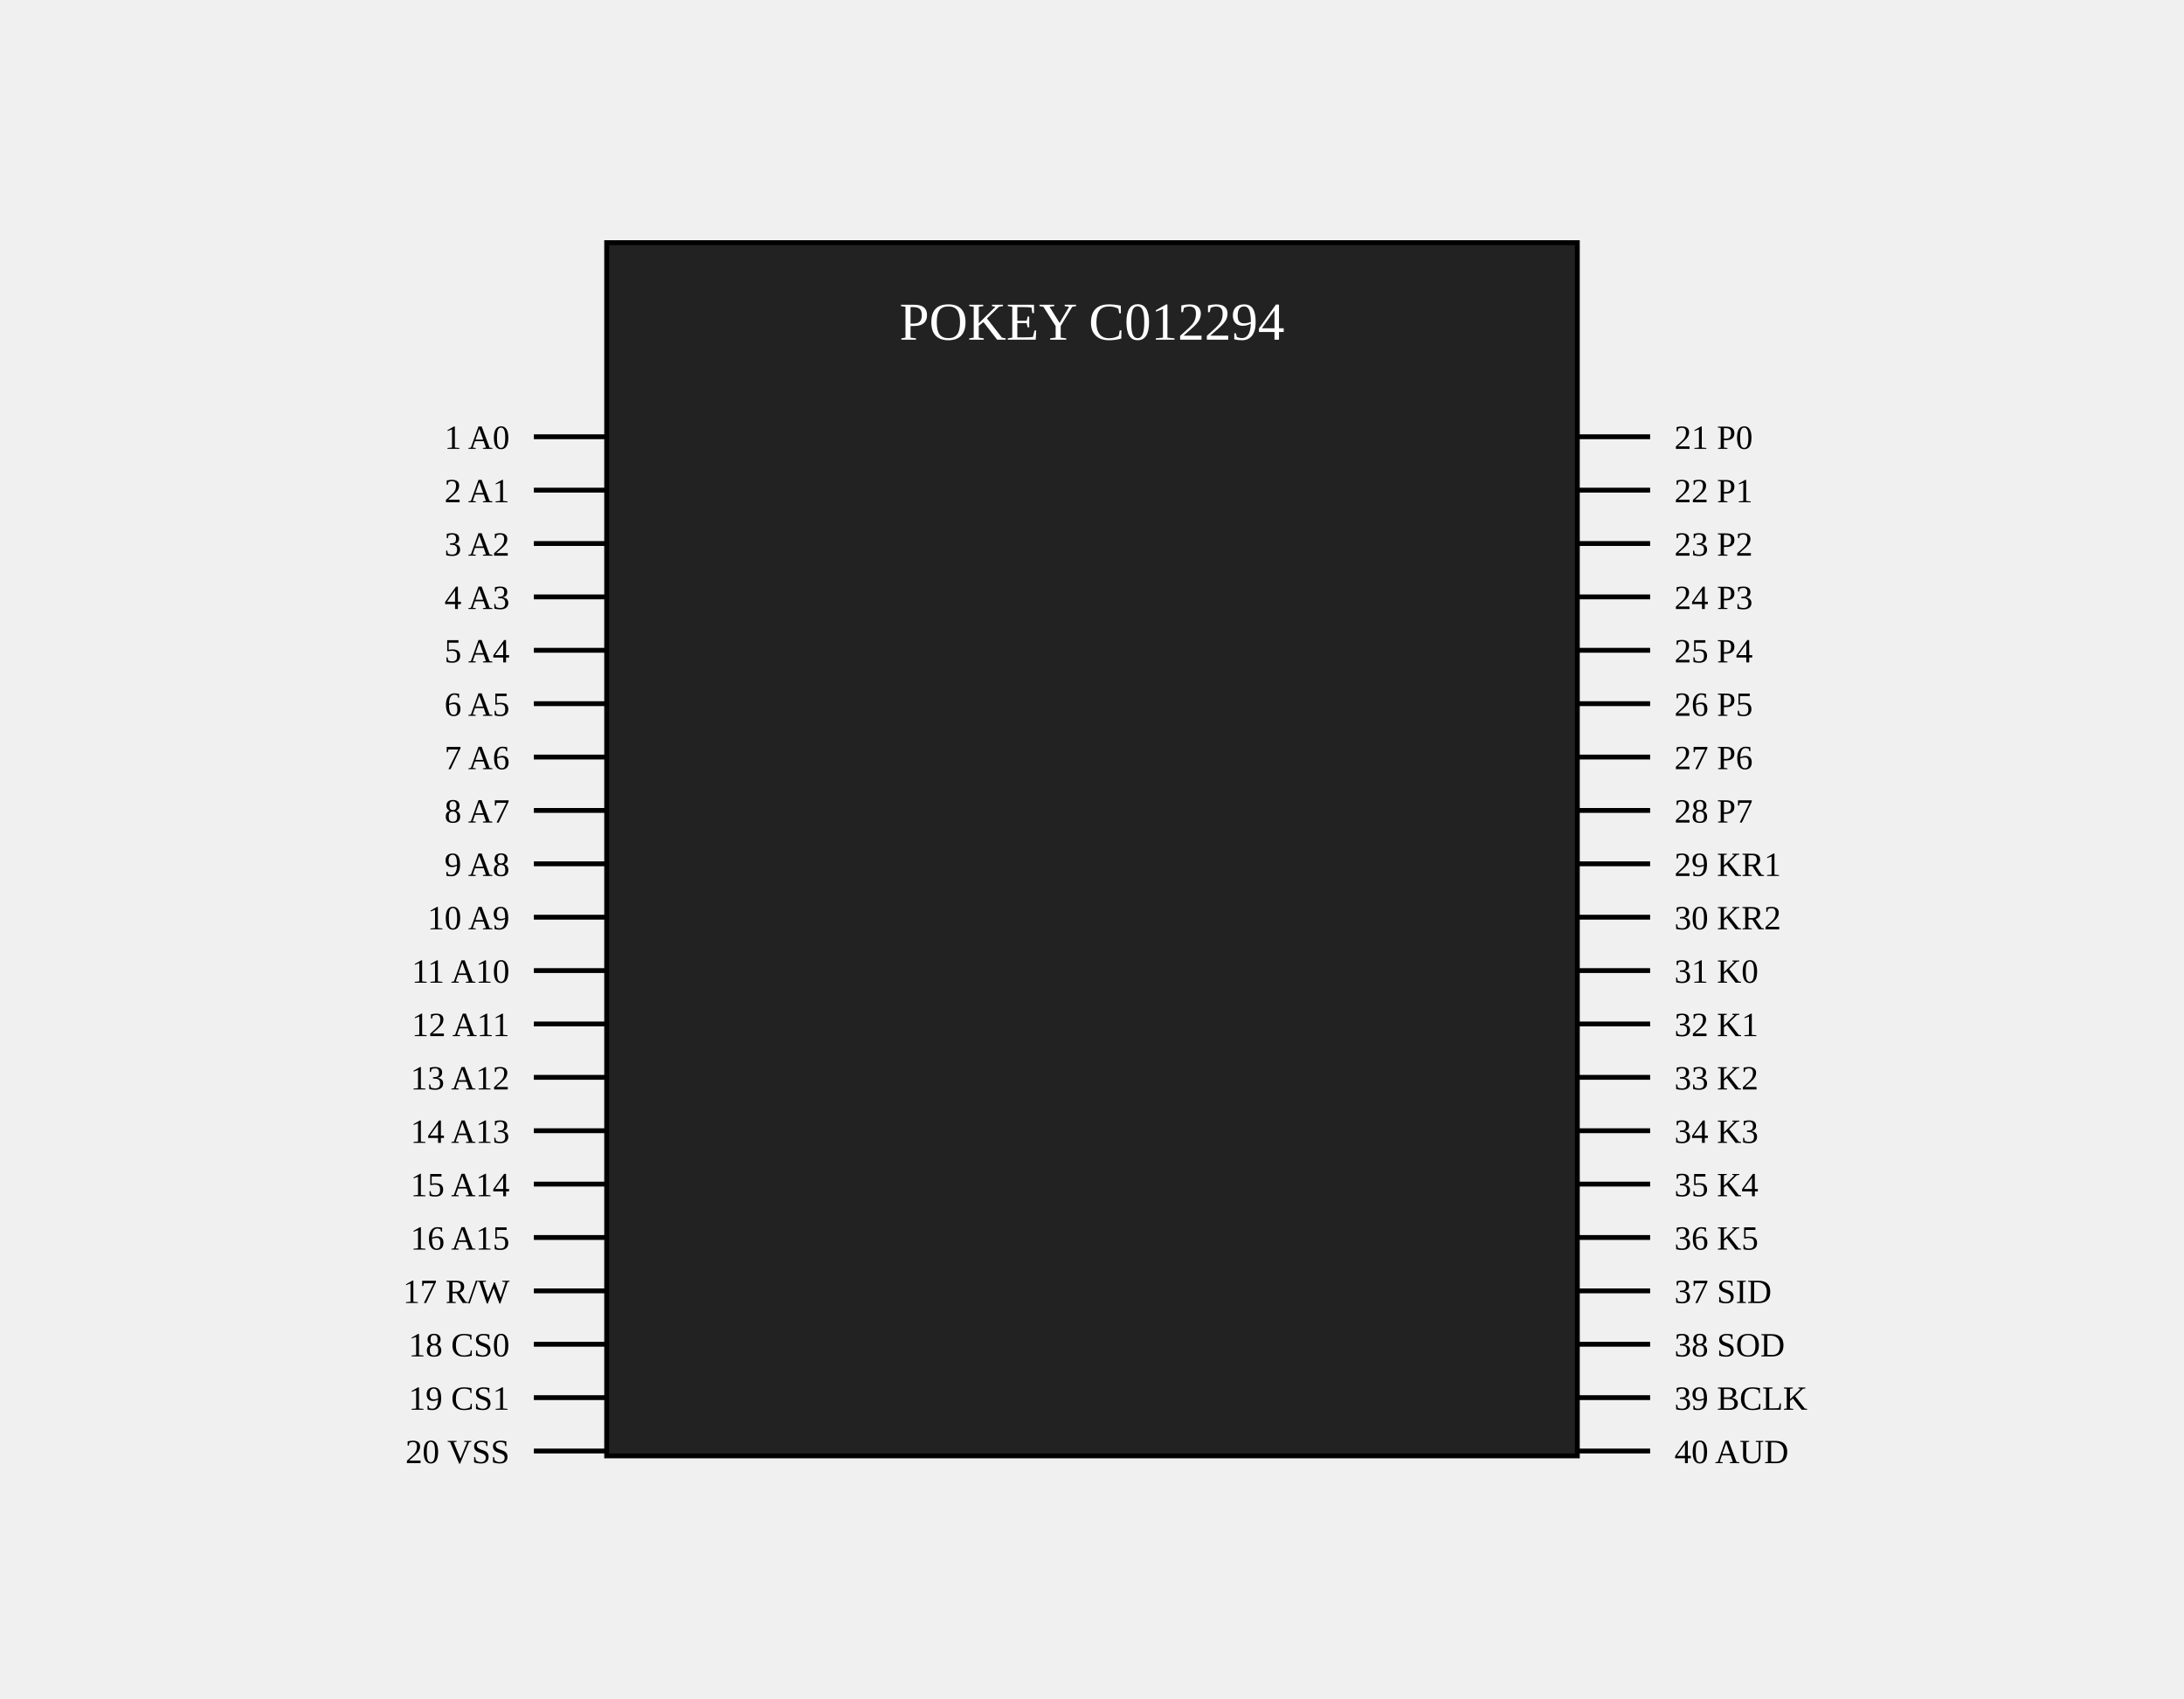
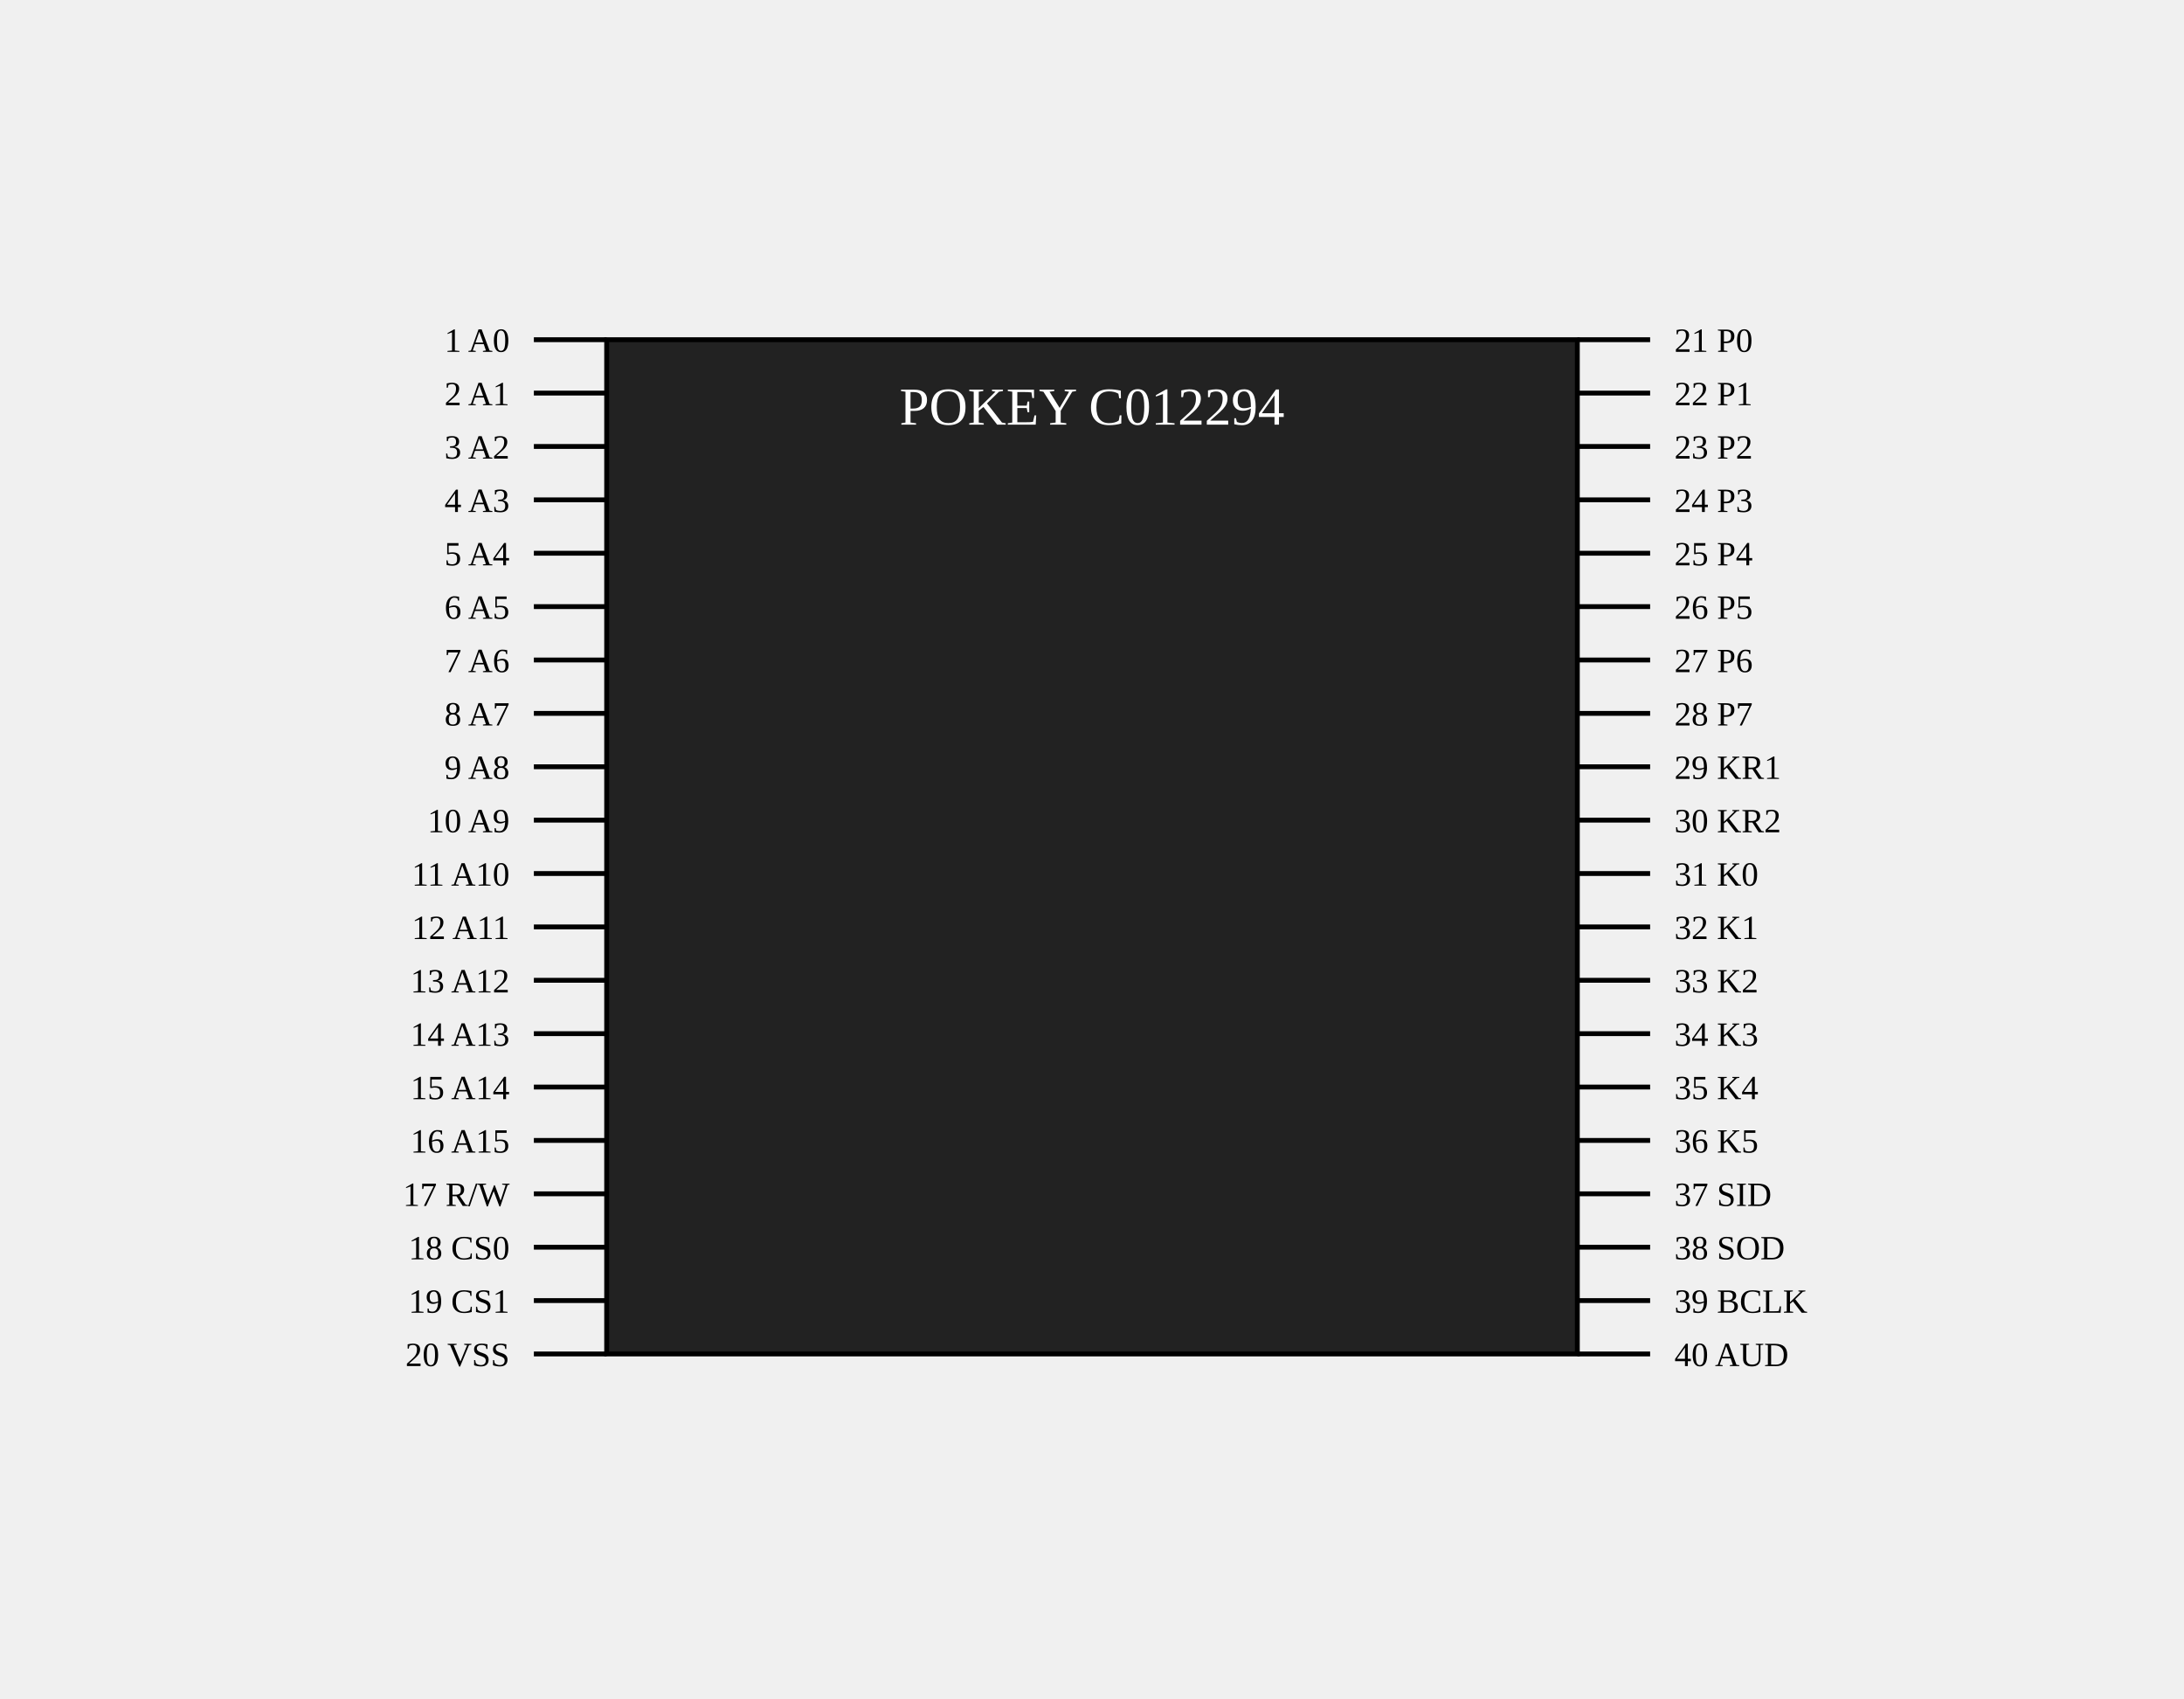
<svg xmlns="http://www.w3.org/2000/svg" width="900" height="700">
-   <rect x="250" y="100" width="400" height="500" fill="#222" stroke="#000" stroke-width="2" />
-   <text x="450" y="140" fill="#fff" font-size="22" text-anchor="middle">POKEY C012294</text>
-   <line x1="250" y1="180" x2="220" y2="180" stroke="#000" stroke-width="2" />
-   <text x="210" y="185" font-size="14" text-anchor="end">1 A0</text>
-   <line x1="250" y1="202" x2="220" y2="202" stroke="#000" stroke-width="2" />
-   <text x="210" y="207" font-size="14" text-anchor="end">2 A1</text>
-   <line x1="250" y1="224" x2="220" y2="224" stroke="#000" stroke-width="2" />
-   <text x="210" y="229" font-size="14" text-anchor="end">3 A2</text>
-   <line x1="250" y1="246" x2="220" y2="246" stroke="#000" stroke-width="2" />
-   <text x="210" y="251" font-size="14" text-anchor="end">4 A3</text>
-   <line x1="250" y1="268" x2="220" y2="268" stroke="#000" stroke-width="2" />
-   <text x="210" y="273" font-size="14" text-anchor="end">5 A4</text>
-   <line x1="250" y1="290" x2="220" y2="290" stroke="#000" stroke-width="2" />
-   <text x="210" y="295" font-size="14" text-anchor="end">6 A5</text>
-   <line x1="250" y1="312" x2="220" y2="312" stroke="#000" stroke-width="2" />
-   <text x="210" y="317" font-size="14" text-anchor="end">7 A6</text>
-   <line x1="250" y1="334" x2="220" y2="334" stroke="#000" stroke-width="2" />
-   <text x="210" y="339" font-size="14" text-anchor="end">8 A7</text>
-   <line x1="250" y1="356" x2="220" y2="356" stroke="#000" stroke-width="2" />
-   <text x="210" y="361" font-size="14" text-anchor="end">9 A8</text>
-   <line x1="250" y1="378" x2="220" y2="378" stroke="#000" stroke-width="2" />
-   <text x="210" y="383" font-size="14" text-anchor="end">10 A9</text>
-   <line x1="250" y1="400" x2="220" y2="400" stroke="#000" stroke-width="2" />
-   <text x="210" y="405" font-size="14" text-anchor="end">11 A10</text>
-   <line x1="250" y1="422" x2="220" y2="422" stroke="#000" stroke-width="2" />
-   <text x="210" y="427" font-size="14" text-anchor="end">12 A11</text>
-   <line x1="250" y1="444" x2="220" y2="444" stroke="#000" stroke-width="2" />
-   <text x="210" y="449" font-size="14" text-anchor="end">13 A12</text>
-   <line x1="250" y1="466" x2="220" y2="466" stroke="#000" stroke-width="2" />
-   <text x="210" y="471" font-size="14" text-anchor="end">14 A13</text>
-   <line x1="250" y1="488" x2="220" y2="488" stroke="#000" stroke-width="2" />
-   <text x="210" y="493" font-size="14" text-anchor="end">15 A14</text>
-   <line x1="250" y1="510" x2="220" y2="510" stroke="#000" stroke-width="2" />
-   <text x="210" y="515" font-size="14" text-anchor="end">16 A15</text>
-   <line x1="250" y1="532" x2="220" y2="532" stroke="#000" stroke-width="2" />
-   <text x="210" y="537" font-size="14" text-anchor="end">17 R/W</text>
-   <line x1="250" y1="554" x2="220" y2="554" stroke="#000" stroke-width="2" />
-   <text x="210" y="559" font-size="14" text-anchor="end">18 CS0</text>
-   <line x1="250" y1="576" x2="220" y2="576" stroke="#000" stroke-width="2" />
-   <text x="210" y="581" font-size="14" text-anchor="end">19 CS1</text>
-   <line x1="250" y1="598" x2="220" y2="598" stroke="#000" stroke-width="2" />
-   <text x="210" y="603" font-size="14" text-anchor="end">20 VSS</text>
-   <line x1="650" y1="180" x2="680" y2="180" stroke="#000" stroke-width="2" />
-   <text x="690" y="185" font-size="14" text-anchor="start">21 P0</text>
-   <line x1="650" y1="202" x2="680" y2="202" stroke="#000" stroke-width="2" />
-   <text x="690" y="207" font-size="14" text-anchor="start">22 P1</text>
-   <line x1="650" y1="224" x2="680" y2="224" stroke="#000" stroke-width="2" />
-   <text x="690" y="229" font-size="14" text-anchor="start">23 P2</text>
-   <line x1="650" y1="246" x2="680" y2="246" stroke="#000" stroke-width="2" />
-   <text x="690" y="251" font-size="14" text-anchor="start">24 P3</text>
-   <line x1="650" y1="268" x2="680" y2="268" stroke="#000" stroke-width="2" />
-   <text x="690" y="273" font-size="14" text-anchor="start">25 P4</text>
-   <line x1="650" y1="290" x2="680" y2="290" stroke="#000" stroke-width="2" />
-   <text x="690" y="295" font-size="14" text-anchor="start">26 P5</text>
-   <line x1="650" y1="312" x2="680" y2="312" stroke="#000" stroke-width="2" />
-   <text x="690" y="317" font-size="14" text-anchor="start">27 P6</text>
-   <line x1="650" y1="334" x2="680" y2="334" stroke="#000" stroke-width="2" />
-   <text x="690" y="339" font-size="14" text-anchor="start">28 P7</text>
-   <line x1="650" y1="356" x2="680" y2="356" stroke="#000" stroke-width="2" />
-   <text x="690" y="361" font-size="14" text-anchor="start">29 KR1</text>
-   <line x1="650" y1="378" x2="680" y2="378" stroke="#000" stroke-width="2" />
-   <text x="690" y="383" font-size="14" text-anchor="start">30 KR2</text>
-   <line x1="650" y1="400" x2="680" y2="400" stroke="#000" stroke-width="2" />
-   <text x="690" y="405" font-size="14" text-anchor="start">31 K0</text>
-   <line x1="650" y1="422" x2="680" y2="422" stroke="#000" stroke-width="2" />
-   <text x="690" y="427" font-size="14" text-anchor="start">32 K1</text>
-   <line x1="650" y1="444" x2="680" y2="444" stroke="#000" stroke-width="2" />
-   <text x="690" y="449" font-size="14" text-anchor="start">33 K2</text>
-   <line x1="650" y1="466" x2="680" y2="466" stroke="#000" stroke-width="2" />
-   <text x="690" y="471" font-size="14" text-anchor="start">34 K3</text>
-   <line x1="650" y1="488" x2="680" y2="488" stroke="#000" stroke-width="2" />
-   <text x="690" y="493" font-size="14" text-anchor="start">35 K4</text>
-   <line x1="650" y1="510" x2="680" y2="510" stroke="#000" stroke-width="2" />
-   <text x="690" y="515" font-size="14" text-anchor="start">36 K5</text>
-   <line x1="650" y1="532" x2="680" y2="532" stroke="#000" stroke-width="2" />
-   <text x="690" y="537" font-size="14" text-anchor="start">37 SID</text>
-   <line x1="650" y1="554" x2="680" y2="554" stroke="#000" stroke-width="2" />
-   <text x="690" y="559" font-size="14" text-anchor="start">38 SOD</text>
-   <line x1="650" y1="576" x2="680" y2="576" stroke="#000" stroke-width="2" />
-   <text x="690" y="581" font-size="14" text-anchor="start">39 BCLK</text>
-   <line x1="650" y1="598" x2="680" y2="598" stroke="#000" stroke-width="2" />
-   <text x="690" y="603" font-size="14" text-anchor="start">40 AUD</text>
+   <rect x="250" y="140" width="400" height="418" fill="#222" stroke="#000" stroke-width="2" />
+   <text x="450" y="175" fill="#fff" font-size="22" text-anchor="middle">POKEY C012294</text>
+   <line x1="250" y1="140" x2="220" y2="140" stroke="#000" stroke-width="2" />
+   <text x="210" y="145" font-size="14" text-anchor="end">1 A0</text>
+   <line x1="250" y1="162" x2="220" y2="162" stroke="#000" stroke-width="2" />
+   <text x="210" y="167" font-size="14" text-anchor="end">2 A1</text>
+   <line x1="250" y1="184" x2="220" y2="184" stroke="#000" stroke-width="2" />
+   <text x="210" y="189" font-size="14" text-anchor="end">3 A2</text>
+   <line x1="250" y1="206" x2="220" y2="206" stroke="#000" stroke-width="2" />
+   <text x="210" y="211" font-size="14" text-anchor="end">4 A3</text>
+   <line x1="250" y1="228" x2="220" y2="228" stroke="#000" stroke-width="2" />
+   <text x="210" y="233" font-size="14" text-anchor="end">5 A4</text>
+   <line x1="250" y1="250" x2="220" y2="250" stroke="#000" stroke-width="2" />
+   <text x="210" y="255" font-size="14" text-anchor="end">6 A5</text>
+   <line x1="250" y1="272" x2="220" y2="272" stroke="#000" stroke-width="2" />
+   <text x="210" y="277" font-size="14" text-anchor="end">7 A6</text>
+   <line x1="250" y1="294" x2="220" y2="294" stroke="#000" stroke-width="2" />
+   <text x="210" y="299" font-size="14" text-anchor="end">8 A7</text>
+   <line x1="250" y1="316" x2="220" y2="316" stroke="#000" stroke-width="2" />
+   <text x="210" y="321" font-size="14" text-anchor="end">9 A8</text>
+   <line x1="250" y1="338" x2="220" y2="338" stroke="#000" stroke-width="2" />
+   <text x="210" y="343" font-size="14" text-anchor="end">10 A9</text>
+   <line x1="250" y1="360" x2="220" y2="360" stroke="#000" stroke-width="2" />
+   <text x="210" y="365" font-size="14" text-anchor="end">11 A10</text>
+   <line x1="250" y1="382" x2="220" y2="382" stroke="#000" stroke-width="2" />
+   <text x="210" y="387" font-size="14" text-anchor="end">12 A11</text>
+   <line x1="250" y1="404" x2="220" y2="404" stroke="#000" stroke-width="2" />
+   <text x="210" y="409" font-size="14" text-anchor="end">13 A12</text>
+   <line x1="250" y1="426" x2="220" y2="426" stroke="#000" stroke-width="2" />
+   <text x="210" y="431" font-size="14" text-anchor="end">14 A13</text>
+   <line x1="250" y1="448" x2="220" y2="448" stroke="#000" stroke-width="2" />
+   <text x="210" y="453" font-size="14" text-anchor="end">15 A14</text>
+   <line x1="250" y1="470" x2="220" y2="470" stroke="#000" stroke-width="2" />
+   <text x="210" y="475" font-size="14" text-anchor="end">16 A15</text>
+   <line x1="250" y1="492" x2="220" y2="492" stroke="#000" stroke-width="2" />
+   <text x="210" y="497" font-size="14" text-anchor="end">17 R/W</text>
+   <line x1="250" y1="514" x2="220" y2="514" stroke="#000" stroke-width="2" />
+   <text x="210" y="519" font-size="14" text-anchor="end">18 CS0</text>
+   <line x1="250" y1="536" x2="220" y2="536" stroke="#000" stroke-width="2" />
+   <text x="210" y="541" font-size="14" text-anchor="end">19 CS1</text>
+   <line x1="250" y1="558" x2="220" y2="558" stroke="#000" stroke-width="2" />
+   <text x="210" y="563" font-size="14" text-anchor="end">20 VSS</text>
+   <line x1="650" y1="140" x2="680" y2="140" stroke="#000" stroke-width="2" />
+   <text x="690" y="145" font-size="14" text-anchor="start">21 P0</text>
+   <line x1="650" y1="162" x2="680" y2="162" stroke="#000" stroke-width="2" />
+   <text x="690" y="167" font-size="14" text-anchor="start">22 P1</text>
+   <line x1="650" y1="184" x2="680" y2="184" stroke="#000" stroke-width="2" />
+   <text x="690" y="189" font-size="14" text-anchor="start">23 P2</text>
+   <line x1="650" y1="206" x2="680" y2="206" stroke="#000" stroke-width="2" />
+   <text x="690" y="211" font-size="14" text-anchor="start">24 P3</text>
+   <line x1="650" y1="228" x2="680" y2="228" stroke="#000" stroke-width="2" />
+   <text x="690" y="233" font-size="14" text-anchor="start">25 P4</text>
+   <line x1="650" y1="250" x2="680" y2="250" stroke="#000" stroke-width="2" />
+   <text x="690" y="255" font-size="14" text-anchor="start">26 P5</text>
+   <line x1="650" y1="272" x2="680" y2="272" stroke="#000" stroke-width="2" />
+   <text x="690" y="277" font-size="14" text-anchor="start">27 P6</text>
+   <line x1="650" y1="294" x2="680" y2="294" stroke="#000" stroke-width="2" />
+   <text x="690" y="299" font-size="14" text-anchor="start">28 P7</text>
+   <line x1="650" y1="316" x2="680" y2="316" stroke="#000" stroke-width="2" />
+   <text x="690" y="321" font-size="14" text-anchor="start">29 KR1</text>
+   <line x1="650" y1="338" x2="680" y2="338" stroke="#000" stroke-width="2" />
+   <text x="690" y="343" font-size="14" text-anchor="start">30 KR2</text>
+   <line x1="650" y1="360" x2="680" y2="360" stroke="#000" stroke-width="2" />
+   <text x="690" y="365" font-size="14" text-anchor="start">31 K0</text>
+   <line x1="650" y1="382" x2="680" y2="382" stroke="#000" stroke-width="2" />
+   <text x="690" y="387" font-size="14" text-anchor="start">32 K1</text>
+   <line x1="650" y1="404" x2="680" y2="404" stroke="#000" stroke-width="2" />
+   <text x="690" y="409" font-size="14" text-anchor="start">33 K2</text>
+   <line x1="650" y1="426" x2="680" y2="426" stroke="#000" stroke-width="2" />
+   <text x="690" y="431" font-size="14" text-anchor="start">34 K3</text>
+   <line x1="650" y1="448" x2="680" y2="448" stroke="#000" stroke-width="2" />
+   <text x="690" y="453" font-size="14" text-anchor="start">35 K4</text>
+   <line x1="650" y1="470" x2="680" y2="470" stroke="#000" stroke-width="2" />
+   <text x="690" y="475" font-size="14" text-anchor="start">36 K5</text>
+   <line x1="650" y1="492" x2="680" y2="492" stroke="#000" stroke-width="2" />
+   <text x="690" y="497" font-size="14" text-anchor="start">37 SID</text>
+   <line x1="650" y1="514" x2="680" y2="514" stroke="#000" stroke-width="2" />
+   <text x="690" y="519" font-size="14" text-anchor="start">38 SOD</text>
+   <line x1="650" y1="536" x2="680" y2="536" stroke="#000" stroke-width="2" />
+   <text x="690" y="541" font-size="14" text-anchor="start">39 BCLK</text>
+   <line x1="650" y1="558" x2="680" y2="558" stroke="#000" stroke-width="2" />
+   <text x="690" y="563" font-size="14" text-anchor="start">40 AUD</text>
</svg>
